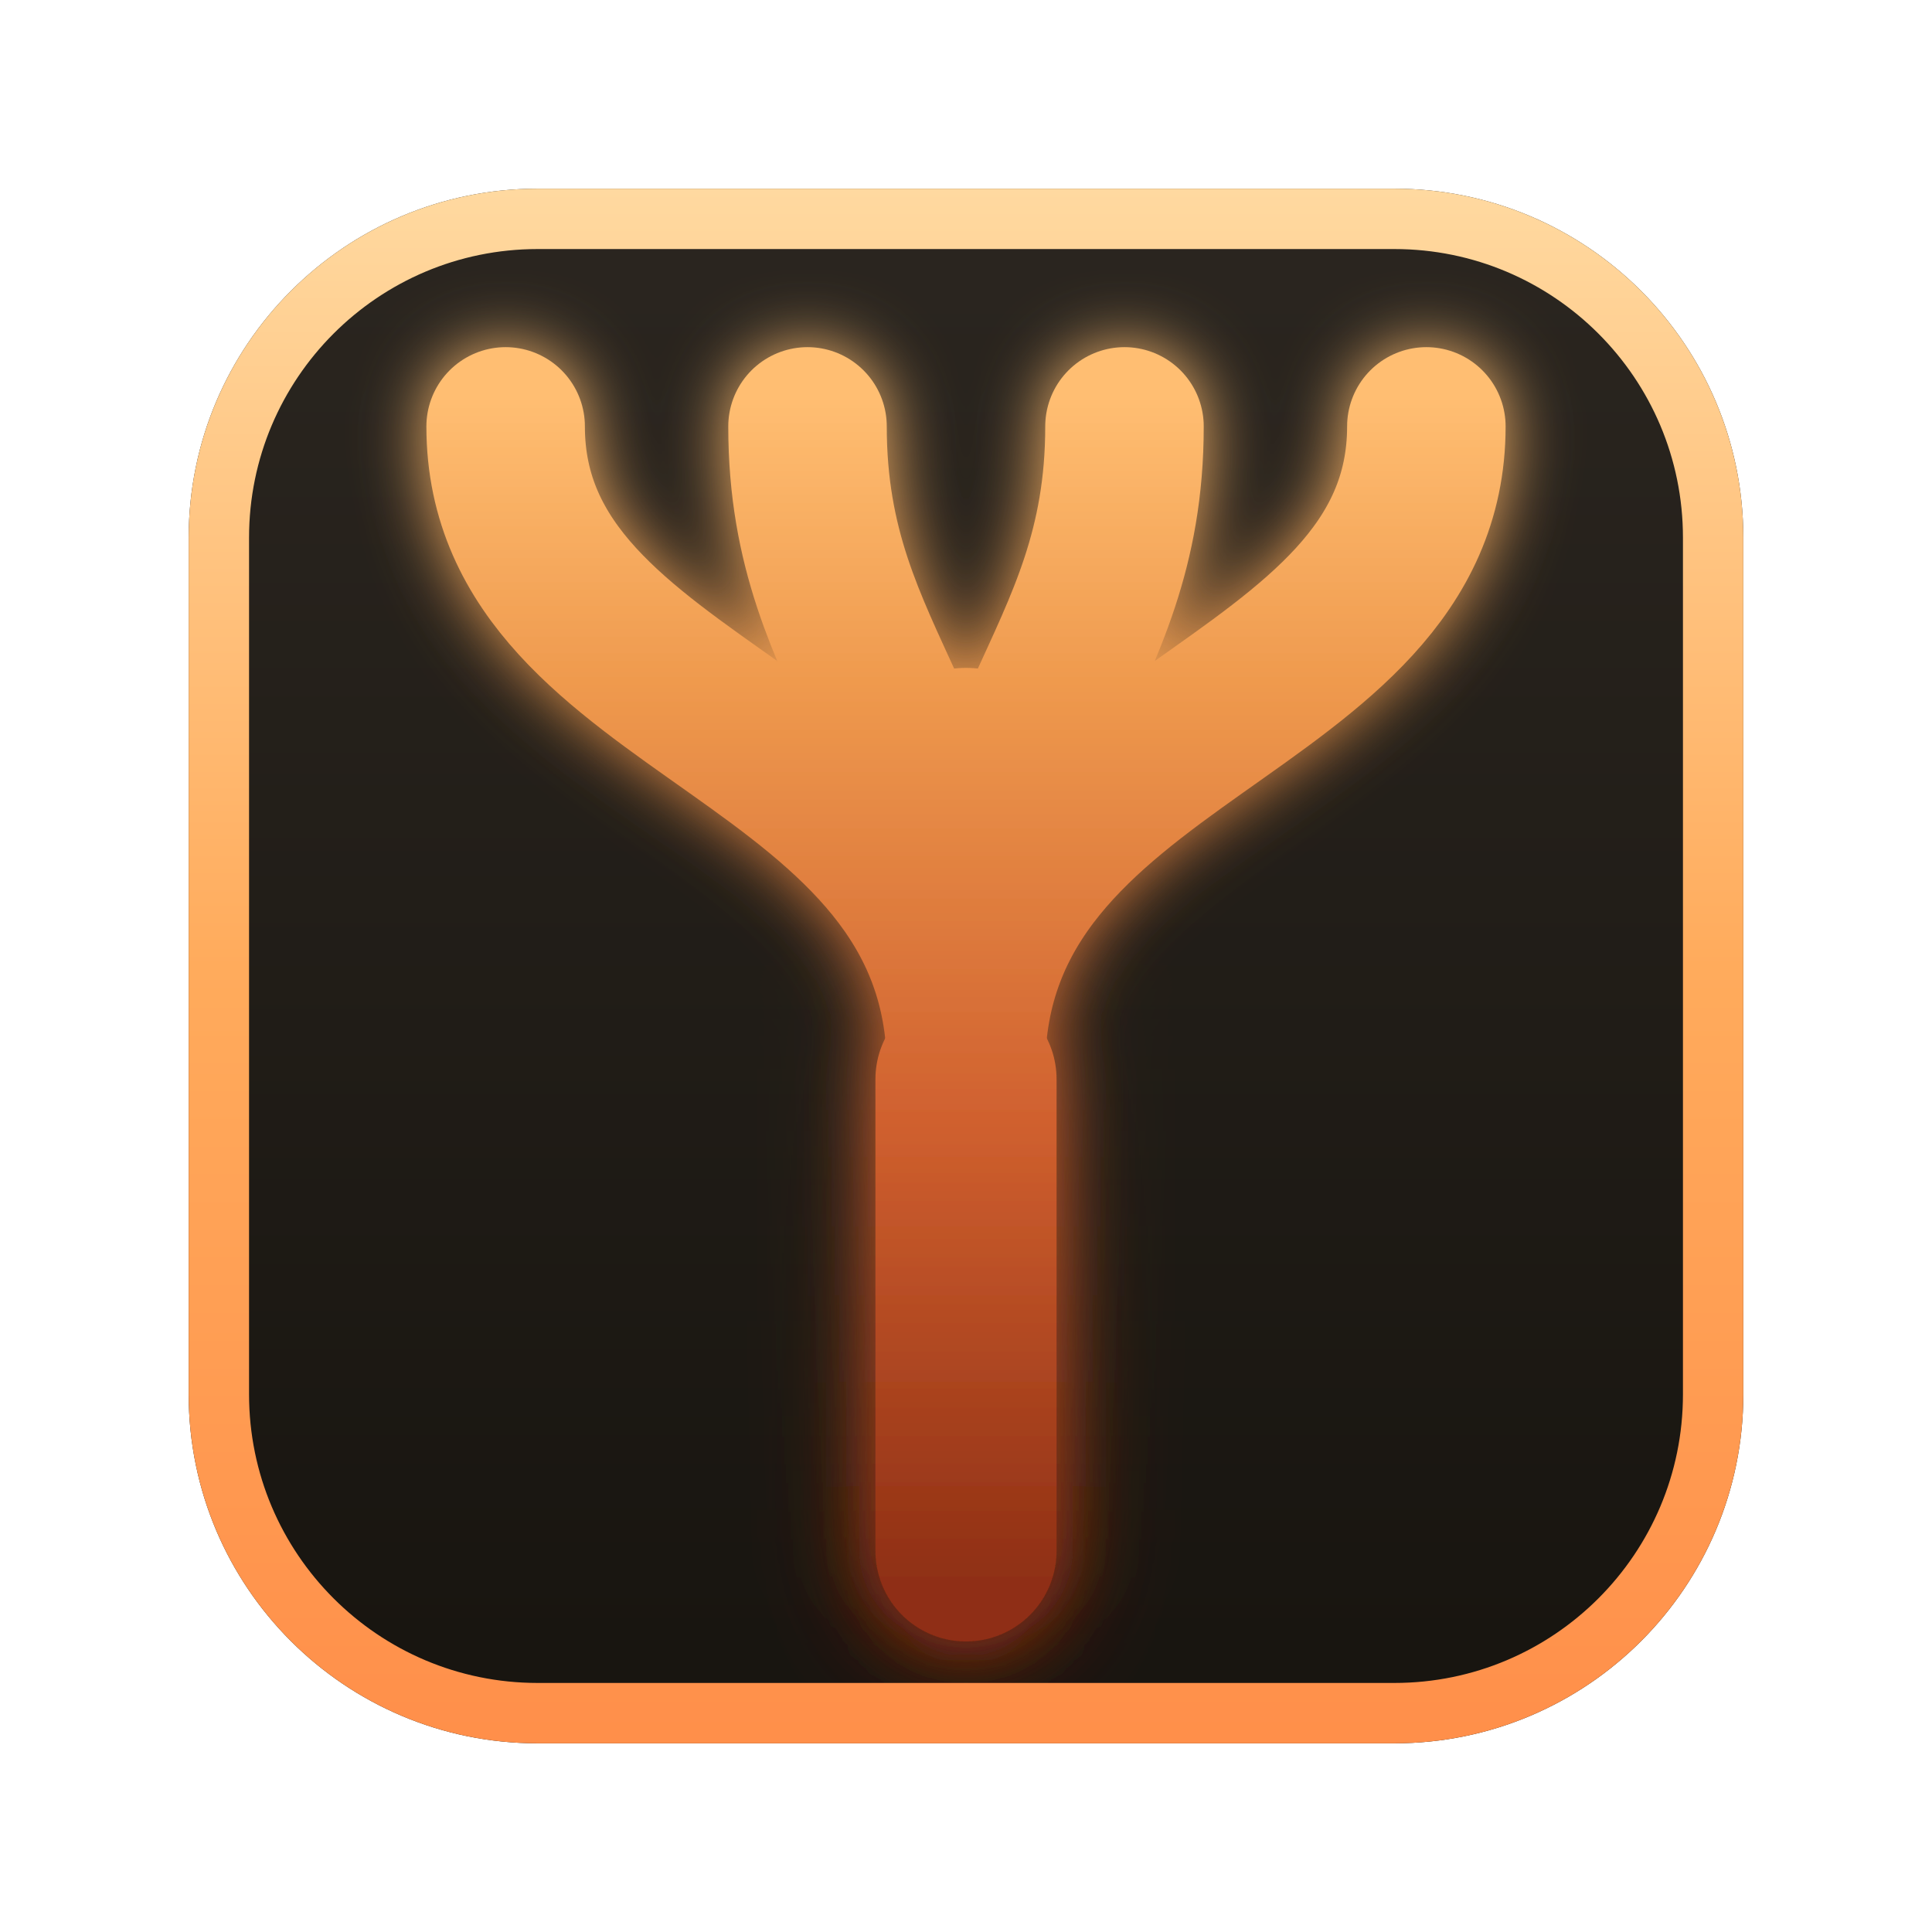
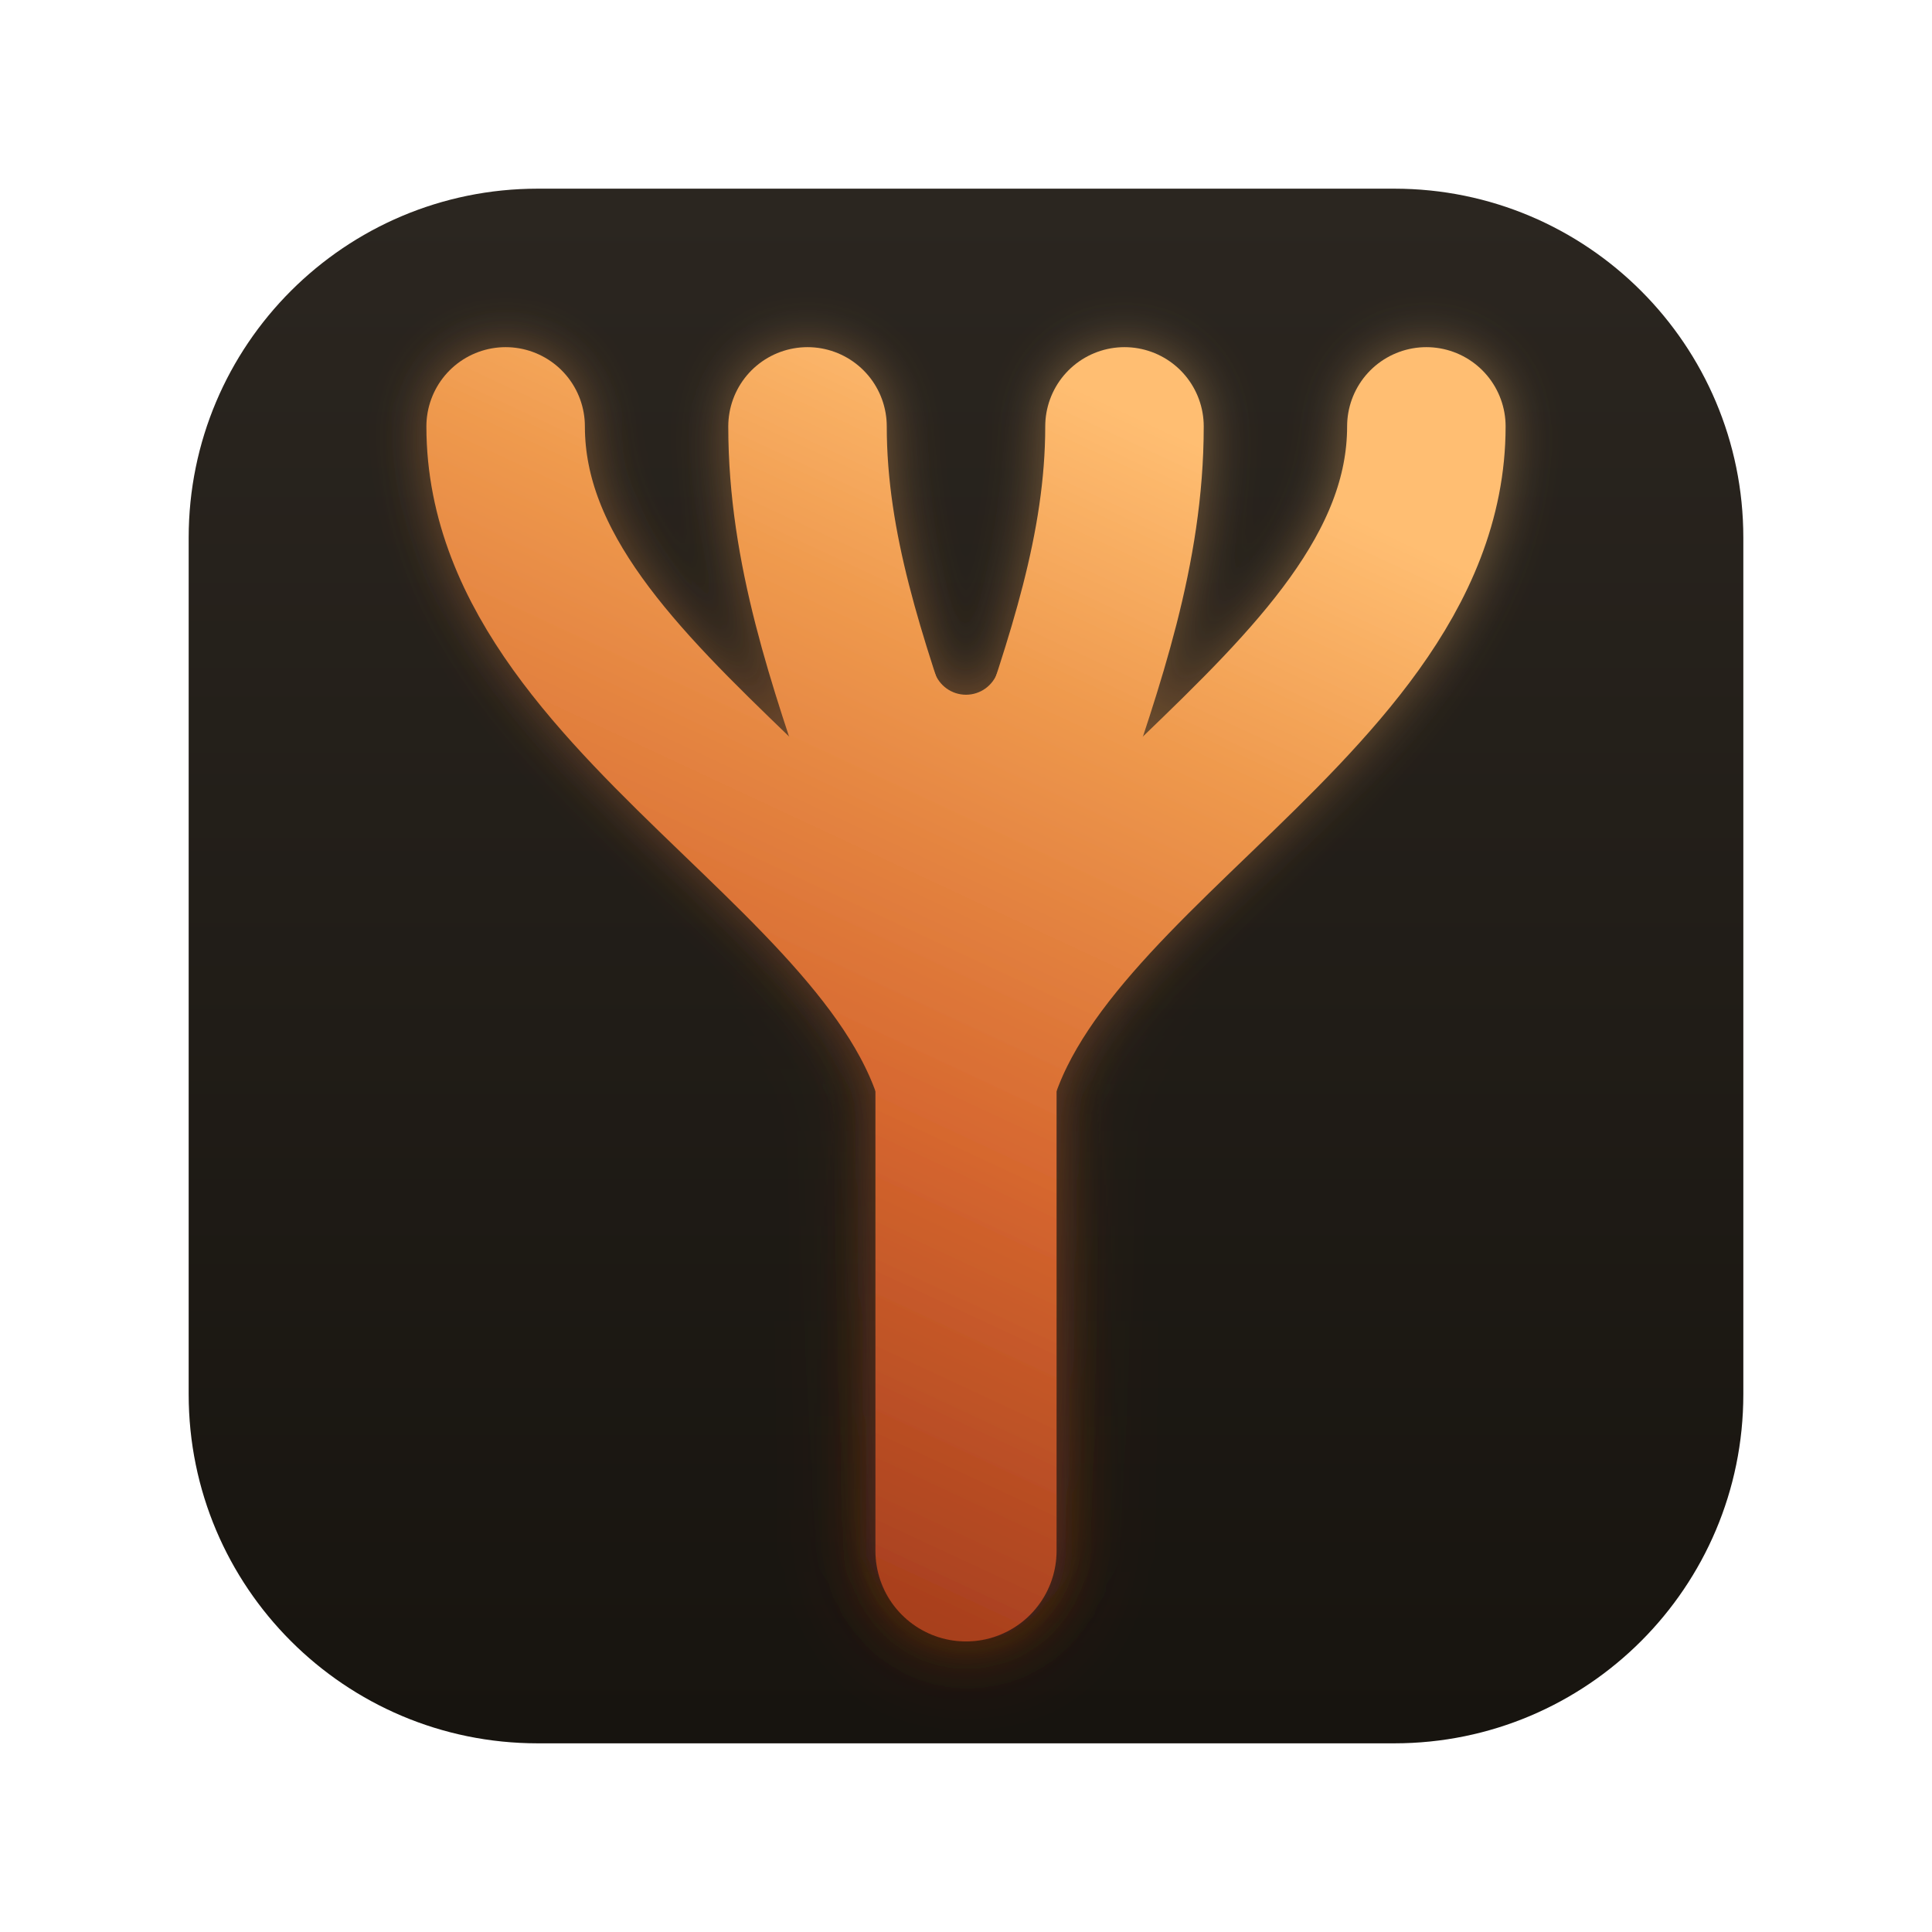
<svg xmlns="http://www.w3.org/2000/svg" width="1024" height="1024" viewBox="0 0 1024 1024">
  <defs>
    <linearGradient id="tile" x1="0" y1="0" x2="0" y2="1">
      <stop offset="0" stop-color="#2b2620" />
      <stop offset="1" stop-color="#17140f" />
    </linearGradient>
-     <linearGradient id="ramp" gradientUnits="userSpaceOnUse" x1="512" y1="838" x2="512" y2="210">
-       <stop offset="0" stop-color="#8f2f14" />
-       <stop offset=".38" stop-color="#cf5f2e" />
+     <linearGradient id="ramp" gradientUnits="userSpaceOnUse" x1="379.30" y1="808.58" x2="644.70" y2="239.42">
+       <stop offset="0" stop-color="#a83f1e" />
+       <stop offset=".38" stop-color="#d6672f" />
      <stop offset=".76" stop-color="#ef9a4e" />
      <stop offset="1" stop-color="#ffbe72" />
    </linearGradient>
    <g id="mark" fill="none" stroke-linecap="round">
-       <path d="M512 566 C512 386, 268 380, 268 226" stroke-width="84" />
-       <path d="M512 566 C512 386, 428 356, 428 226" stroke-width="84" />
-       <path d="M512 566 C512 386, 596 356, 596 226" stroke-width="84" />
-       <path d="M512 566 C512 386, 756 380, 756 226" stroke-width="84" />
+       <path d="M512 611 C512 465, 268 380, 268 226" stroke-width="84" />
+       <path d="M512 611 C512 465, 428 356, 428 226" stroke-width="84" />
+       <path d="M512 611 C512 465, 596 356, 596 226" stroke-width="84" />
+       <path d="M512 611 C512 465, 756 380, 756 226" stroke-width="84" />
      <path d="M512 822 L512 572" stroke-width="96" />
-       <ellipse cx="512" cy="381" rx="40" ry="27" fill="url(#ramp)" stroke="none" />
+       <path d="M495.28 356.23 A17.65 17.65 0 0 0 528.72 356.23 L528.72 436 L495.28 436 Z" fill="url(#ramp)" stroke="none" />
    </g>
    <filter id="glow" x="-70%" y="-70%" width="240%" height="240%">
-       <feGaussianBlur in="SourceGraphic" stdDeviation="18" result="b" />
+       <feGaussianBlur in="SourceGraphic" stdDeviation="14" result="b0" />
+       <feComponentTransfer in="b0" result="b">
+         <feFuncA type="linear" slope="0.4" />
+       </feComponentTransfer>
      <feMerge>
        <feMergeNode in="b" />
        <feMergeNode in="SourceGraphic" />
      </feMerge>
    </filter>
    <filter id="glowWide" x="-90%" y="-90%" width="280%" height="280%">
-       <feGaussianBlur in="SourceGraphic" stdDeviation="30" />
+       <feGaussianBlur in="SourceGraphic" stdDeviation="26" />
+       <feComponentTransfer>
+         <feFuncA type="linear" slope="0.35" />
+       </feComponentTransfer>
    </filter>
    <linearGradient id="lowerFade" gradientUnits="userSpaceOnUse" x1="512" y1="900" x2="512" y2="500">
      <stop offset="0" stop-color="#fff" />
      <stop offset="1" stop-color="#000" />
    </linearGradient>
    <mask id="lowerOnly" maskUnits="userSpaceOnUse" x="0" y="0" width="1024" height="1024">
      <rect width="1024" height="1024" fill="url(#lowerFade)" />
    </mask>
    <clipPath id="clipTile">
      <rect x="100" y="100" width="824" height="824" rx="185" />
    </clipPath>
-     <linearGradient id="ring" gradientUnits="userSpaceOnUse" x1="512" y1="100" x2="512" y2="924">
-       <stop offset="0" stop-color="#ffd9a0" />
-       <stop offset=".5" stop-color="#ffab5c" />
-       <stop offset="1" stop-color="#ff8f4a" />
-     </linearGradient>
  </defs>
  <rect x="100" y="100" width="824" height="824" rx="185" fill="url(#tile)" />
  <g clip-path="url(#clipTile)">
    <g mask="url(#lowerOnly)">
      <g filter="url(#glowWide)" stroke="url(#ramp)">
        <use href="#mark" />
      </g>
    </g>
    <g filter="url(#glow)" stroke="url(#ramp)">
      <use href="#mark" />
    </g>
  </g>
-   <rect x="116" y="116" width="792" height="792" rx="169" fill="none" stroke="url(#ring)" stroke-width="32" />
</svg>
